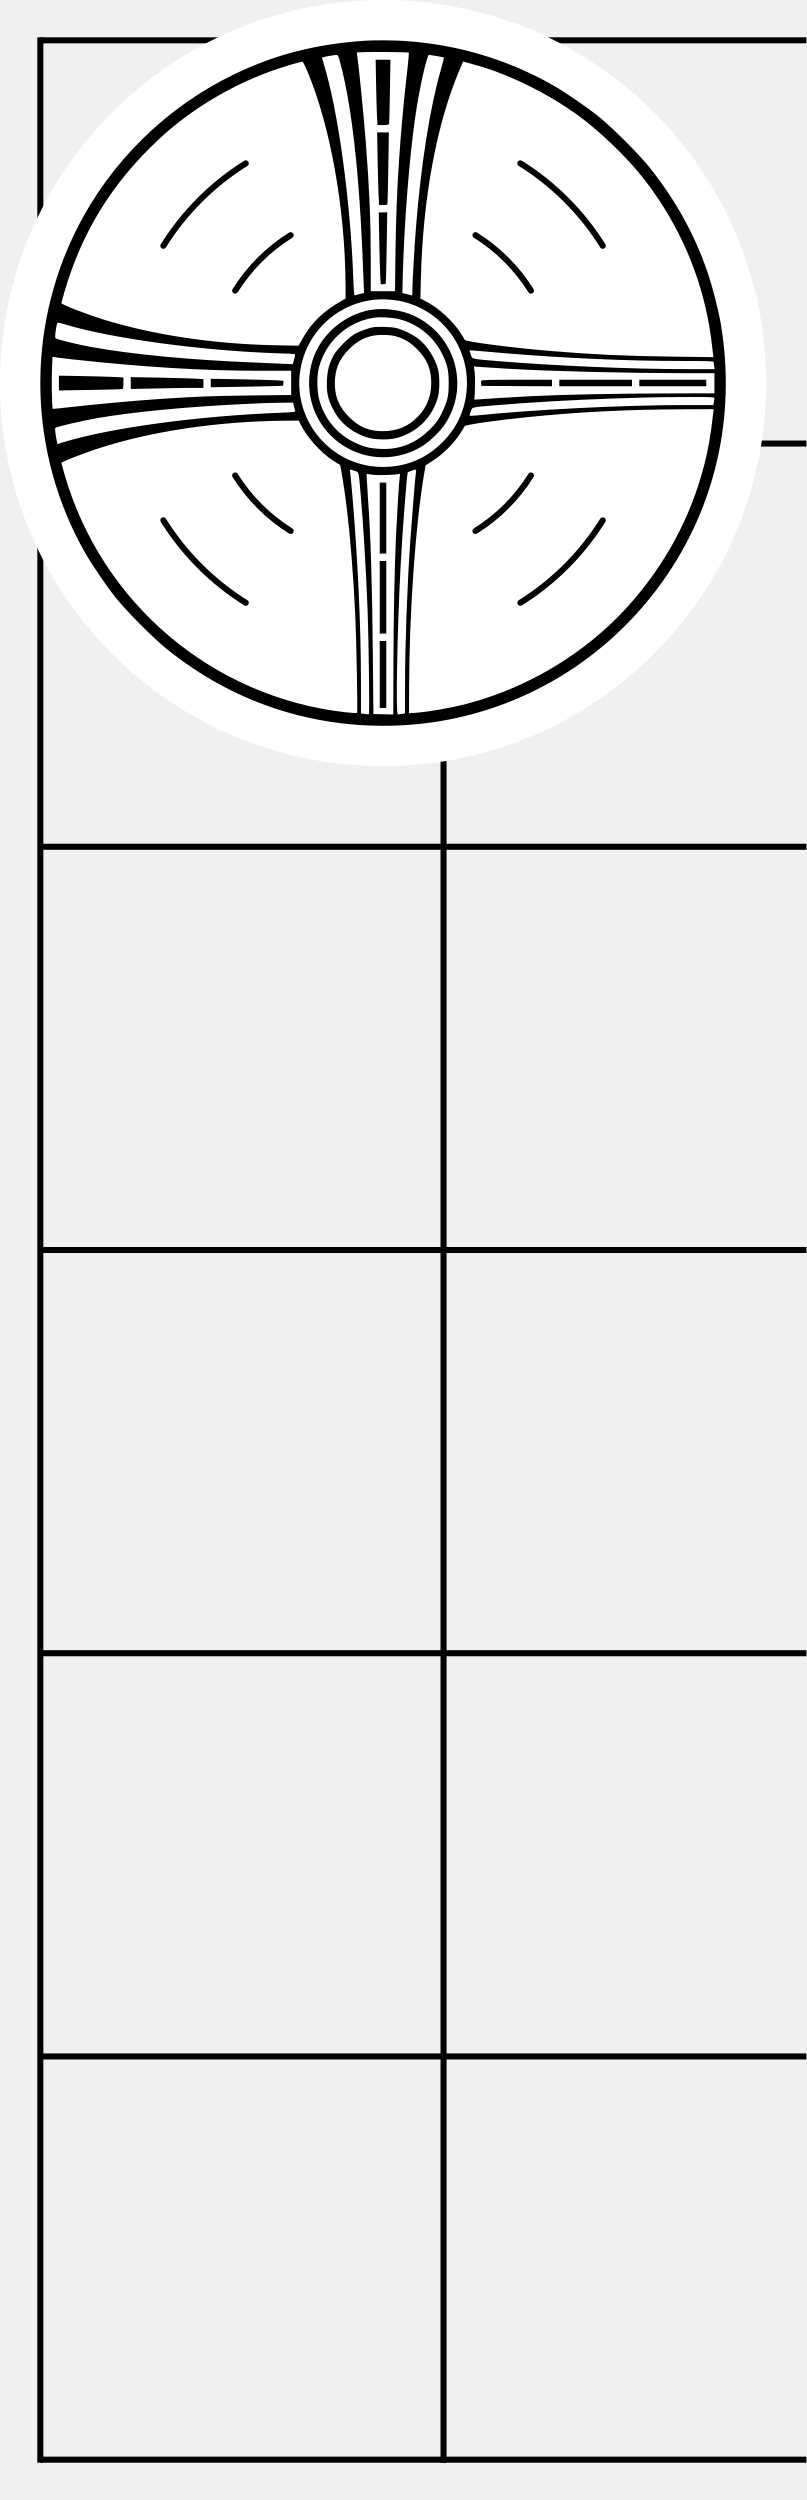
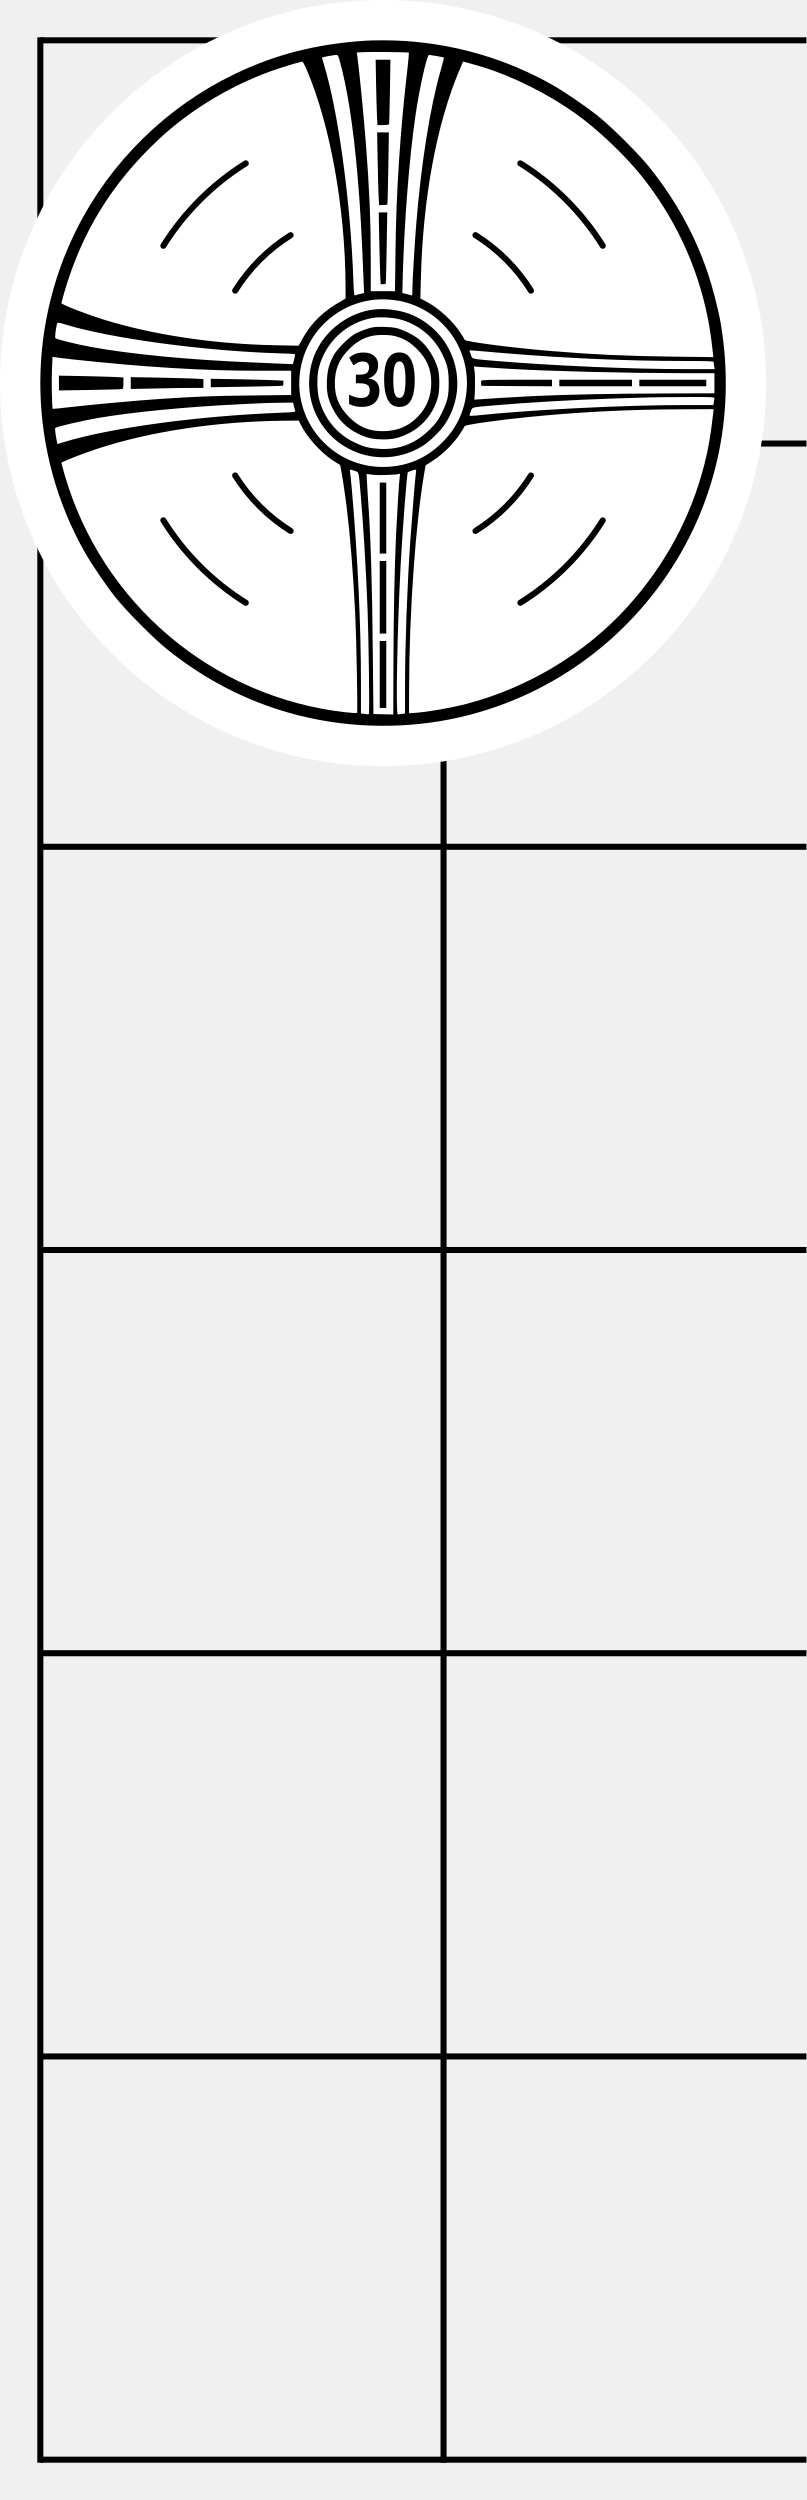
<svg xmlns="http://www.w3.org/2000/svg" xmlns:xlink="http://www.w3.org/1999/xlink" width="200mm" height="620mm" viewBox="0 0 200 620" version="1.1" id="svg8">
  <defs id="defs2" />
  <g id="layer1" transform="translate(0,323)">
    <path style="fill:none;stroke:#000000;stroke-width:1.5;stroke-linecap:butt;stroke-linejoin:miter;stroke-miterlimit:4;stroke-dasharray:none;stroke-opacity:1" d="M 10,287 H 200" id="path41" />
    <use x="0" y="0" xlink:href="#path41" id="use848" transform="translate(0,-100)" width="100%" height="100%" />
    <use x="0" y="0" xlink:href="#path41" id="use852" transform="translate(0,-200)" width="100%" height="100%" />
    <use x="0" y="0" xlink:href="#path41" id="use854" transform="translate(0,-300)" width="100%" height="100%" />
    <use x="0" y="0" xlink:href="#path41" id="use856" transform="translate(0,-400)" width="100%" height="100%" />
    <use x="0" y="0" xlink:href="#path41" id="use858" transform="translate(0,-500)" width="100%" height="100%" />
    <use x="0" y="0" xlink:href="#path41" id="use860" transform="translate(0,-600)" width="100%" height="100%" />
    <path style="fill:none;stroke:#000000;stroke-width:1.5;stroke-linecap:butt;stroke-linejoin:miter;stroke-miterlimit:4;stroke-dasharray:none;stroke-opacity:1" d="m 10,-313.75 v 601.5" id="path862" />
    <use x="0" y="0" xlink:href="#path862" id="use864" transform="translate(100)" width="100%" height="100%" />
    <circle style="opacity:1;fill:#ffffff;fill-opacity:1;fill-rule:nonzero;stroke:none;stroke-width:2;stroke-linecap:round;stroke-linejoin:round;stroke-miterlimit:4;stroke-dasharray:none;stroke-dashoffset:0;stroke-opacity:1;paint-order:markers stroke fill" id="path17" cx="95" cy="-228" r="95" />
    <path id="path354" style="fill:#000000;stroke:none;stroke-width:0.035" d="m 94.175,-155.74 v 8.3 h 0.81 0.81 v -8.3 -8.3 h -0.81 -0.81 z m 0,-19.131 v 9.009 h 0.81 0.81 v -9.009 -9.009 h -0.81 -0.81 z m 0,-19.637 v 8.806 h 0.81 0.81 v -8.806 -8.806 h -0.81 -0.81 z m 64.378,-33.505 v 0.81 h 8.3 8.3 v -0.81 -0.81 h -8.3 -8.3 z m -19.84,0 v 0.81 h 9.009 9.009 v -0.81 -0.81 h -9.009 -9.009 z m -19.354,-0.526 c -0.061,0.162 -0.081,0.506 -0.041,0.769 l 0.061,0.466 8.766,0.061 8.746,0.04 v -0.81 -0.81 h -8.705 c -7.369,0 -8.725,0.041 -8.827,0.283 z m -67.091,0.526 v 1.053 l 8.867,-0.142 c 4.859,-0.081 8.908,-0.182 9.009,-0.243 0.081,-0.041 0.142,-0.344 0.142,-0.668 v -0.567 l -2.065,-0.121 c -1.154,-0.061 -5.203,-0.162 -9.009,-0.243 l -6.944,-0.121 z m -19.84,0.02 v 1.458 l 5.932,-0.121 c 3.239,-0.081 7.308,-0.142 9.009,-0.142 h 3.077 v -1.093 -1.093 l -2.065,-0.121 c -1.154,-0.061 -5.203,-0.162 -9.009,-0.243 l -6.944,-0.121 z m -17.815,-0.02 v 1.842 l 7.754,-0.121 c 4.251,-0.081 7.855,-0.162 7.997,-0.223 0.162,-0.041 0.243,-0.526 0.243,-1.478 v -1.397 l -2.267,-0.121 c -1.255,-0.061 -4.859,-0.162 -7.997,-0.223 l -5.729,-0.101 z m 77.942,-13.827 c -1.053,0.162 -3.178,0.931 -4.353,1.539 -1.62,0.85 -4.656,3.887 -5.507,5.507 -1.113,2.146 -1.498,3.624 -1.62,6.175 -0.121,2.814 0.202,4.413 1.356,6.782 1.458,2.976 3.583,5.081 6.579,6.499 2.065,0.992 3.543,1.296 5.972,1.316 2.49,0 3.907,-0.324 6.175,-1.417 3.685,-1.761 6.418,-5.122 7.49,-9.232 0.405,-1.599 0.405,-5.081 0,-6.681 -0.729,-2.794 -2.632,-5.81 -4.717,-7.49 -1.437,-1.154 -3.988,-2.409 -5.709,-2.814 -1.215,-0.283 -4.413,-0.385 -5.668,-0.182 z m 5.365,2.186 c 2.207,0.567 3.725,1.458 5.486,3.219 2.51,2.51 3.543,4.94 3.543,8.422 0,3.34 -1.154,6.175 -3.462,8.503 -2.348,2.328 -5.081,3.442 -8.523,3.442 -3.502,0 -5.871,-0.992 -8.402,-3.523 -2.47,-2.47 -3.523,-4.98 -3.523,-8.381 0,-3.421 1.073,-5.992 3.543,-8.442 1.721,-1.721 3.28,-2.652 5.385,-3.219 1.458,-0.385 4.454,-0.405 5.952,-0.02 z m -5.446,-6.559 c -5.547,0.749 -10.79,4.373 -13.584,9.373 -2.814,5.041 -2.976,11.56 -0.425,16.823 4.778,9.798 16.702,13.361 26.075,7.774 1.883,-1.113 4.596,-3.725 5.851,-5.628 6.195,-9.454 2.531,-22.087 -7.814,-26.865 -2.834,-1.316 -6.944,-1.923 -10.102,-1.478 z m 6.66,2.409 c 4.535,1.154 8.503,4.393 10.527,8.604 1.336,2.733 1.599,3.988 1.62,7.187 0,3.3 -0.283,4.494 -1.741,7.49 -0.911,1.822 -1.296,2.348 -2.895,3.968 -3.543,3.543 -7.592,5.142 -12.471,4.879 -2.612,-0.142 -4.008,-0.506 -6.377,-1.66 -4.251,-2.045 -7.389,-5.891 -8.624,-10.527 -0.567,-2.146 -0.628,-5.851 -0.101,-7.895 1.66,-6.499 7.025,-11.418 13.584,-12.43 1.68,-0.263 4.616,-0.101 6.478,0.385 z m -5.081,-19.698 c 0.081,3.765 0.182,7.774 0.243,8.908 l 0.121,2.085 h 0.567 c 0.324,0 0.628,-0.061 0.668,-0.162 0.061,-0.081 0.162,-4.089 0.243,-8.908 l 0.142,-8.746 h -1.053 -1.053 z m -0.405,-19.941 c 0.081,3.705 0.182,7.774 0.243,9.009 l 0.121,2.288 h 0.972 c 0.547,0 1.032,-0.061 1.073,-0.162 0.061,-0.081 0.162,-4.13 0.243,-9.009 l 0.142,-8.847 h -1.458 -1.458 z m -0.385,-18.929 c 0.061,3.219 0.162,6.863 0.223,8.098 l 0.121,2.288 h 1.397 c 0.951,0 1.437,-0.081 1.498,-0.263 0.041,-0.121 0.121,-3.765 0.202,-8.098 l 0.121,-7.835 h -1.842 -1.822 z m -2.733,-10.527 c -12.228,0.83 -22.148,3.381 -32.29,8.24 -16.924,8.118 -30.893,21.844 -39.254,38.566 -12.673,25.306 -11.904,55.45 2.065,80.088 1.64,2.895 5.405,8.442 7.652,11.236 2.774,3.462 9.535,10.244 12.835,12.876 8.138,6.478 16.52,11.114 25.933,14.353 12.471,4.272 26.176,5.567 39.436,3.725 23.038,-3.219 43.728,-15.811 57.353,-34.902 13.179,-18.443 18.321,-41.096 14.515,-63.872 -0.607,-3.583 -2.045,-9.191 -3.32,-12.936 -3.239,-9.414 -7.875,-17.795 -14.353,-25.933 -2.632,-3.32 -9.434,-10.082 -12.876,-12.835 -2.814,-2.247 -8.381,-6.053 -11.236,-7.652 -11.195,-6.337 -23.524,-10.001 -36.541,-10.892 -2.713,-0.182 -7.774,-0.223 -9.92,-0.061 z m 10.871,2.956 c 0.041,0.061 -0.101,1.721 -0.324,3.725 -1.842,15.791 -2.814,30.65 -2.996,45.409 l -0.121,10.021 h -2.996 -3.016 v -7.693 c 0,-9.819 -0.324,-17.41 -1.215,-29.051 -0.526,-6.802 -1.741,-19.03 -2.146,-21.702 l -0.121,-0.749 1.498,-0.081 c 1.863,-0.121 11.296,0 11.438,0.121 z m -17.269,1.599 c 1.964,6.903 3.482,16.52 4.575,29.314 0.668,7.976 0.992,13.665 1.498,26.642 l 0.081,2.045 -1.053,0.263 c -0.567,0.142 -1.134,0.304 -1.255,0.344 -0.142,0.061 -0.263,-1.134 -0.344,-3.786 -0.688,-19.577 -3.806,-42.331 -7.41,-53.851 -0.223,-0.709 -0.385,-1.336 -0.344,-1.377 0.101,-0.081 2.935,-0.607 3.502,-0.628 0.364,-0.02 0.486,0.162 0.749,1.032 z m 24.192,-0.749 c 0.931,0.162 1.741,0.324 1.782,0.364 0.041,0.041 -0.344,1.478 -0.83,3.219 -2.632,9.151 -4.859,23.261 -6.094,38.627 -0.385,5 -0.911,13.807 -0.911,15.771 0,1.275 -0.041,1.458 -0.324,1.356 -0.182,-0.081 -0.749,-0.223 -1.255,-0.364 l -0.911,-0.223 0.121,-4.676 c 0.385,-13.179 1.599,-28.747 3.097,-39.092 0.972,-6.762 2.854,-15.285 3.401,-15.285 0.121,0 0.992,0.142 1.923,0.304 z m -32.108,3.765 c 5.648,13.321 9.353,33.869 9.474,52.717 l 0.02,3.644 -0.668,0.385 c -4.879,2.753 -7.713,5.466 -10.021,9.576 l -0.972,1.741 -6.094,-0.121 c -14.981,-0.304 -30.023,-2.571 -42.19,-6.337 -4.656,-1.458 -10.547,-3.745 -10.547,-4.13 0,-0.081 0.364,-1.356 0.79,-2.854 4.332,-14.779 11.742,-26.784 23.099,-37.493 8.26,-7.814 19.07,-14.212 30.083,-17.835 2.895,-0.952 5.588,-1.721 5.851,-1.66 0.121,0.041 0.648,1.093 1.174,2.369 z m 43.566,-1.012 c 7.308,2.227 16.277,6.721 22.978,11.519 5.405,3.846 12.167,10.264 16.277,15.386 8.341,10.426 13.928,22.411 16.499,35.327 0.506,2.551 0.83,4.838 1.316,9.09 l 0.061,0.587 -9.839,-0.121 c -12.268,-0.162 -19.354,-0.486 -30.185,-1.377 -9.738,-0.79 -21.662,-2.348 -21.662,-2.814 0,-0.081 -0.445,-0.85 -1.012,-1.68 -1.964,-3.037 -5.486,-6.235 -8.584,-7.835 l -1.377,-0.709 0.121,-4.919 c 0.506,-20.022 3.887,-38.262 9.515,-51.603 l 0.952,-2.247 1.458,0.385 c 0.81,0.223 2.369,0.668 3.482,1.012 z m -20.569,57.98 c 10.122,2.126 17.086,11.155 16.56,21.439 -0.283,5.385 -2.389,10.062 -6.256,13.807 -3.765,3.685 -8.199,5.628 -13.442,5.891 -14.293,0.749 -25.022,-12.795 -21.014,-26.581 2.632,-9.151 11.296,-15.386 20.771,-14.941 1.073,0.041 2.591,0.223 3.381,0.385 z m -82.902,5.871 c 11.276,3.421 34.173,6.519 52.656,7.106 2.126,0.061 3.948,0.142 4.089,0.182 0.162,0.061 0.142,0.405 -0.101,1.296 l -0.324,1.215 -2.146,-0.081 c -1.174,-0.061 -4.494,-0.202 -7.389,-0.324 -15.851,-0.628 -30.711,-2.045 -40.793,-3.907 -3.239,-0.607 -8.28,-1.842 -8.563,-2.126 -0.162,-0.162 0.081,-2.409 0.385,-3.523 0.142,-0.445 0.223,-0.445 2.186,0.162 z m 108.936,7.086 c 15.123,1.255 30.266,1.923 43.89,1.923 6.134,0 7.835,0.061 7.835,0.243 0,0.142 0.061,0.607 0.121,1.012 l 0.142,0.769 h -7.065 c -13.645,0 -33.12,-0.85 -47.15,-2.024 -6.316,-0.547 -5.871,-0.425 -6.256,-1.559 -0.182,-0.526 -0.324,-0.992 -0.324,-1.032 0,-0.061 0.668,-0.041 1.478,0.041 0.79,0.081 4.11,0.364 7.329,0.628 z m -107.398,1.518 c 18.159,1.964 32.452,2.834 46.563,2.834 h 7.794 v 3.016 2.996 l -10.224,0.121 c -9.94,0.121 -12.45,0.223 -22.168,0.85 -5.83,0.385 -16.661,1.377 -22.35,2.024 -2.389,0.283 -4.373,0.486 -4.393,0.445 -0.182,-0.182 -0.324,-7.369 -0.182,-9.92 l 0.142,-2.996 0.547,0.101 c 0.283,0.061 2.207,0.283 4.272,0.526 z m 108.005,2.328 c 10.527,0.628 29.314,1.093 44.295,1.113 h 7.025 v 2.49 2.49 l -12.795,0.041 c -12.693,0.041 -23.443,0.263 -32.047,0.648 -3.907,0.182 -13.24,0.749 -14.374,0.871 -0.263,0.02 -0.385,-0.061 -0.324,-0.263 0.182,-0.81 0.243,-5.709 0.061,-6.762 l -0.182,-1.194 1.741,0.142 c 0.952,0.061 3.927,0.263 6.6,0.425 z m 51.32,7.227 c 0,0.142 -0.061,0.607 -0.121,1.012 l -0.142,0.769 h -6.903 c -15.224,0 -38.303,1.154 -52.089,2.612 -0.81,0.081 -1.478,0.081 -1.478,0.02 0,-0.081 0.142,-0.547 0.324,-1.053 0.364,-1.093 0,-0.992 5.547,-1.478 8.665,-0.749 19.556,-1.377 29.861,-1.721 8.928,-0.304 9.576,-0.324 17.775,-0.364 5.668,-0.041 7.227,0.02 7.227,0.202 z m -104.28,2.065 c 0.121,0.486 0.263,1.012 0.324,1.174 0.101,0.263 -0.425,0.324 -3.482,0.445 -20.427,0.769 -42.352,3.745 -53.932,7.288 l -1.579,0.486 -0.101,-0.526 c -0.385,-1.943 -0.547,-3.34 -0.405,-3.482 0.304,-0.304 6.701,-1.782 10.406,-2.429 8.827,-1.518 22.046,-2.794 35.428,-3.442 2.51,-0.121 5.061,-0.243 5.668,-0.263 0.607,-0.041 2.531,-0.081 4.272,-0.101 l 3.178,-0.041 z m 103.976,1.782 c -0.648,5.628 -1.215,8.887 -2.227,12.815 -3.32,12.957 -9.677,24.739 -18.848,34.962 -10.345,11.519 -24.678,20.204 -39.963,24.233 -4.11,1.073 -10.163,2.126 -13.321,2.288 l -1.073,0.061 0.02,-6.276 c 0.02,-18.787 1.66,-41.582 3.867,-53.911 l 0.223,-1.275 1.964,-1.275 c 2.45,-1.62 4.96,-4.13 6.519,-6.478 0.648,-0.992 1.194,-1.883 1.194,-1.964 0,-0.344 8.3,-1.539 15.993,-2.288 12.531,-1.255 24.597,-1.862 38.121,-1.903 l 7.652,-0.04 z m -102.336,2.693 c 1.518,3.118 4.96,6.984 7.997,8.968 0.891,0.567 1.68,1.073 1.761,1.093 0.182,0.081 1.073,5.648 1.68,10.487 0.911,7.47 1.64,16.783 2.126,26.622 0.304,6.215 0.628,24.253 0.466,24.415 -0.101,0.081 -1.336,0.02 -2.794,-0.142 -32.999,-3.705 -60.531,-26.986 -69.763,-58.993 -0.425,-1.498 -0.79,-2.794 -0.79,-2.854 0,-0.243 5.041,-2.227 8.705,-3.442 13.098,-4.332 29.78,-6.863 46.401,-7.025 l 3.765,-0.041 z m 13.422,11.56 c 1.093,0.364 0.972,-0.041 1.458,5.446 0.688,7.997 1.296,17.775 1.741,28.849 0.283,7.207 0.526,25.933 0.324,26.055 -0.081,0.041 -0.547,0.02 -1.053,-0.061 l -0.911,-0.121 v -7.733 c 0,-14.171 -0.79,-30.812 -2.227,-47.494 -0.243,-2.612 -0.466,-4.879 -0.506,-5.021 -0.121,-0.324 0.041,-0.304 1.174,0.081 z m 15.224,0.121 c -0.121,0.587 -1.012,11.216 -1.417,17.066 -0.79,11.56 -1.316,25.954 -1.316,36.258 v 6.701 l -0.749,0.142 c -0.425,0.061 -0.891,0.121 -1.053,0.121 -0.526,0 -0.121,-20.953 0.688,-36.541 0.445,-8.604 1.579,-23.302 1.802,-23.524 0.101,-0.101 1.64,-0.648 1.903,-0.648 0.162,-0.02 0.223,0.142 0.142,0.425 z m -7.288,0.911 c 1.458,-0.061 2.794,-0.162 2.996,-0.243 0.324,-0.142 0.364,-0.081 0.263,0.526 -0.162,0.931 -0.668,8.948 -0.931,14.556 -0.385,8.725 -0.607,19.415 -0.648,31.946 l -0.041,12.612 -2.47,-0.061 -2.45,-0.061 -0.142,-13.969 c -0.162,-18.342 -0.526,-30.205 -1.255,-40.165 -0.142,-2.267 -0.283,-4.413 -0.283,-4.778 v -0.648 l 1.174,0.182 c 0.628,0.121 2.348,0.162 3.786,0.101 z" />
    <path style="opacity:1;fill:none;fill-opacity:1;fill-rule:nonzero;stroke:#000000;stroke-width:1.5;stroke-linecap:round;stroke-linejoin:round;stroke-miterlimit:4;stroke-dasharray:none;stroke-dashoffset:0;stroke-opacity:1;paint-order:markers stroke fill" id="path972" d="m 117.919,-264.678 a 43.25,43.25 0 0 1 13.759,13.759" />
    <path id="circle974" style="opacity:1;fill:none;fill-opacity:1;fill-rule:nonzero;stroke:#000000;stroke-width:1.5;stroke-linecap:round;stroke-linejoin:round;stroke-miterlimit:4;stroke-dasharray:none;stroke-dashoffset:0;stroke-opacity:1;paint-order:markers stroke fill" d="m 129.047,-282.487 a 64.25,64.25 0 0 1 20.44,20.44" />
    <path d="m 58.322,-250.919 a 43.25,43.25 0 0 1 13.759,-13.759" id="path1019" style="opacity:1;fill:none;fill-opacity:1;fill-rule:nonzero;stroke:#000000;stroke-width:1.5;stroke-linecap:round;stroke-linejoin:round;stroke-miterlimit:4;stroke-dasharray:none;stroke-dashoffset:0;stroke-opacity:1;paint-order:markers stroke fill" />
    <path d="m 40.513,-262.047 a 64.25,64.25 0 0 1 20.44,-20.44" style="opacity:1;fill:none;fill-opacity:1;fill-rule:nonzero;stroke:#000000;stroke-width:1.5;stroke-linecap:round;stroke-linejoin:round;stroke-miterlimit:4;stroke-dasharray:none;stroke-dashoffset:0;stroke-opacity:1;paint-order:markers stroke fill" id="path1021" />
    <path style="opacity:1;fill:none;fill-opacity:1;fill-rule:nonzero;stroke:#000000;stroke-width:1.5;stroke-linecap:round;stroke-linejoin:round;stroke-miterlimit:4;stroke-dasharray:none;stroke-dashoffset:0;stroke-opacity:1;paint-order:markers stroke fill" id="path1023" d="M 72.081,-191.322 A 43.25,43.25 0 0 1 58.322,-205.081" />
    <path id="path1025" style="opacity:1;fill:none;fill-opacity:1;fill-rule:nonzero;stroke:#000000;stroke-width:1.5;stroke-linecap:round;stroke-linejoin:round;stroke-miterlimit:4;stroke-dasharray:none;stroke-dashoffset:0;stroke-opacity:1;paint-order:markers stroke fill" d="M 60.953,-173.513 A 64.25,64.25 0 0 1 40.513,-193.953" />
    <path d="m 131.678,-205.081 a 43.25,43.25 0 0 1 -13.759,13.759" id="path1027" style="opacity:1;fill:none;fill-opacity:1;fill-rule:nonzero;stroke:#000000;stroke-width:1.5;stroke-linecap:round;stroke-linejoin:round;stroke-miterlimit:4;stroke-dasharray:none;stroke-dashoffset:0;stroke-opacity:1;paint-order:markers stroke fill" />
    <path d="m 149.487,-193.953 a 64.25,64.25 0 0 1 -20.44,20.44" style="opacity:1;fill:none;fill-opacity:1;fill-rule:nonzero;stroke:#000000;stroke-width:1.5;stroke-linecap:round;stroke-linejoin:round;stroke-miterlimit:4;stroke-dasharray:none;stroke-dashoffset:0;stroke-opacity:1;paint-order:markers stroke fill" id="path1029" />
+     <text xml:space="preserve" style="font-style:normal;font-variant:normal;font-weight:bold;font-stretch:normal;font-size:16.729px;line-height:1000;font-family:'Tlwg Typewriter';-inkscape-font-specification:'Tlwg Typewriter Bold';letter-spacing:0px;word-spacing:0px;fill:#000000;fill-opacity:1;stroke:none;stroke-width:0.265" x="94.464" y="-202.347" id="text1083" transform="scale(0.9103436,1.098486)">
+       <tspan id="tspan1081" x="94.464" y="-202.347" style="font-style:normal;font-variant:normal;font-weight:bold;font-stretch:normal;font-family:'Tlwg Typewriter';-inkscape-font-specification:'Tlwg Typewriter Bold';letter-spacing:0px;stroke-width:0.265">30</tspan>
+     </text>
  </g>
</svg>
